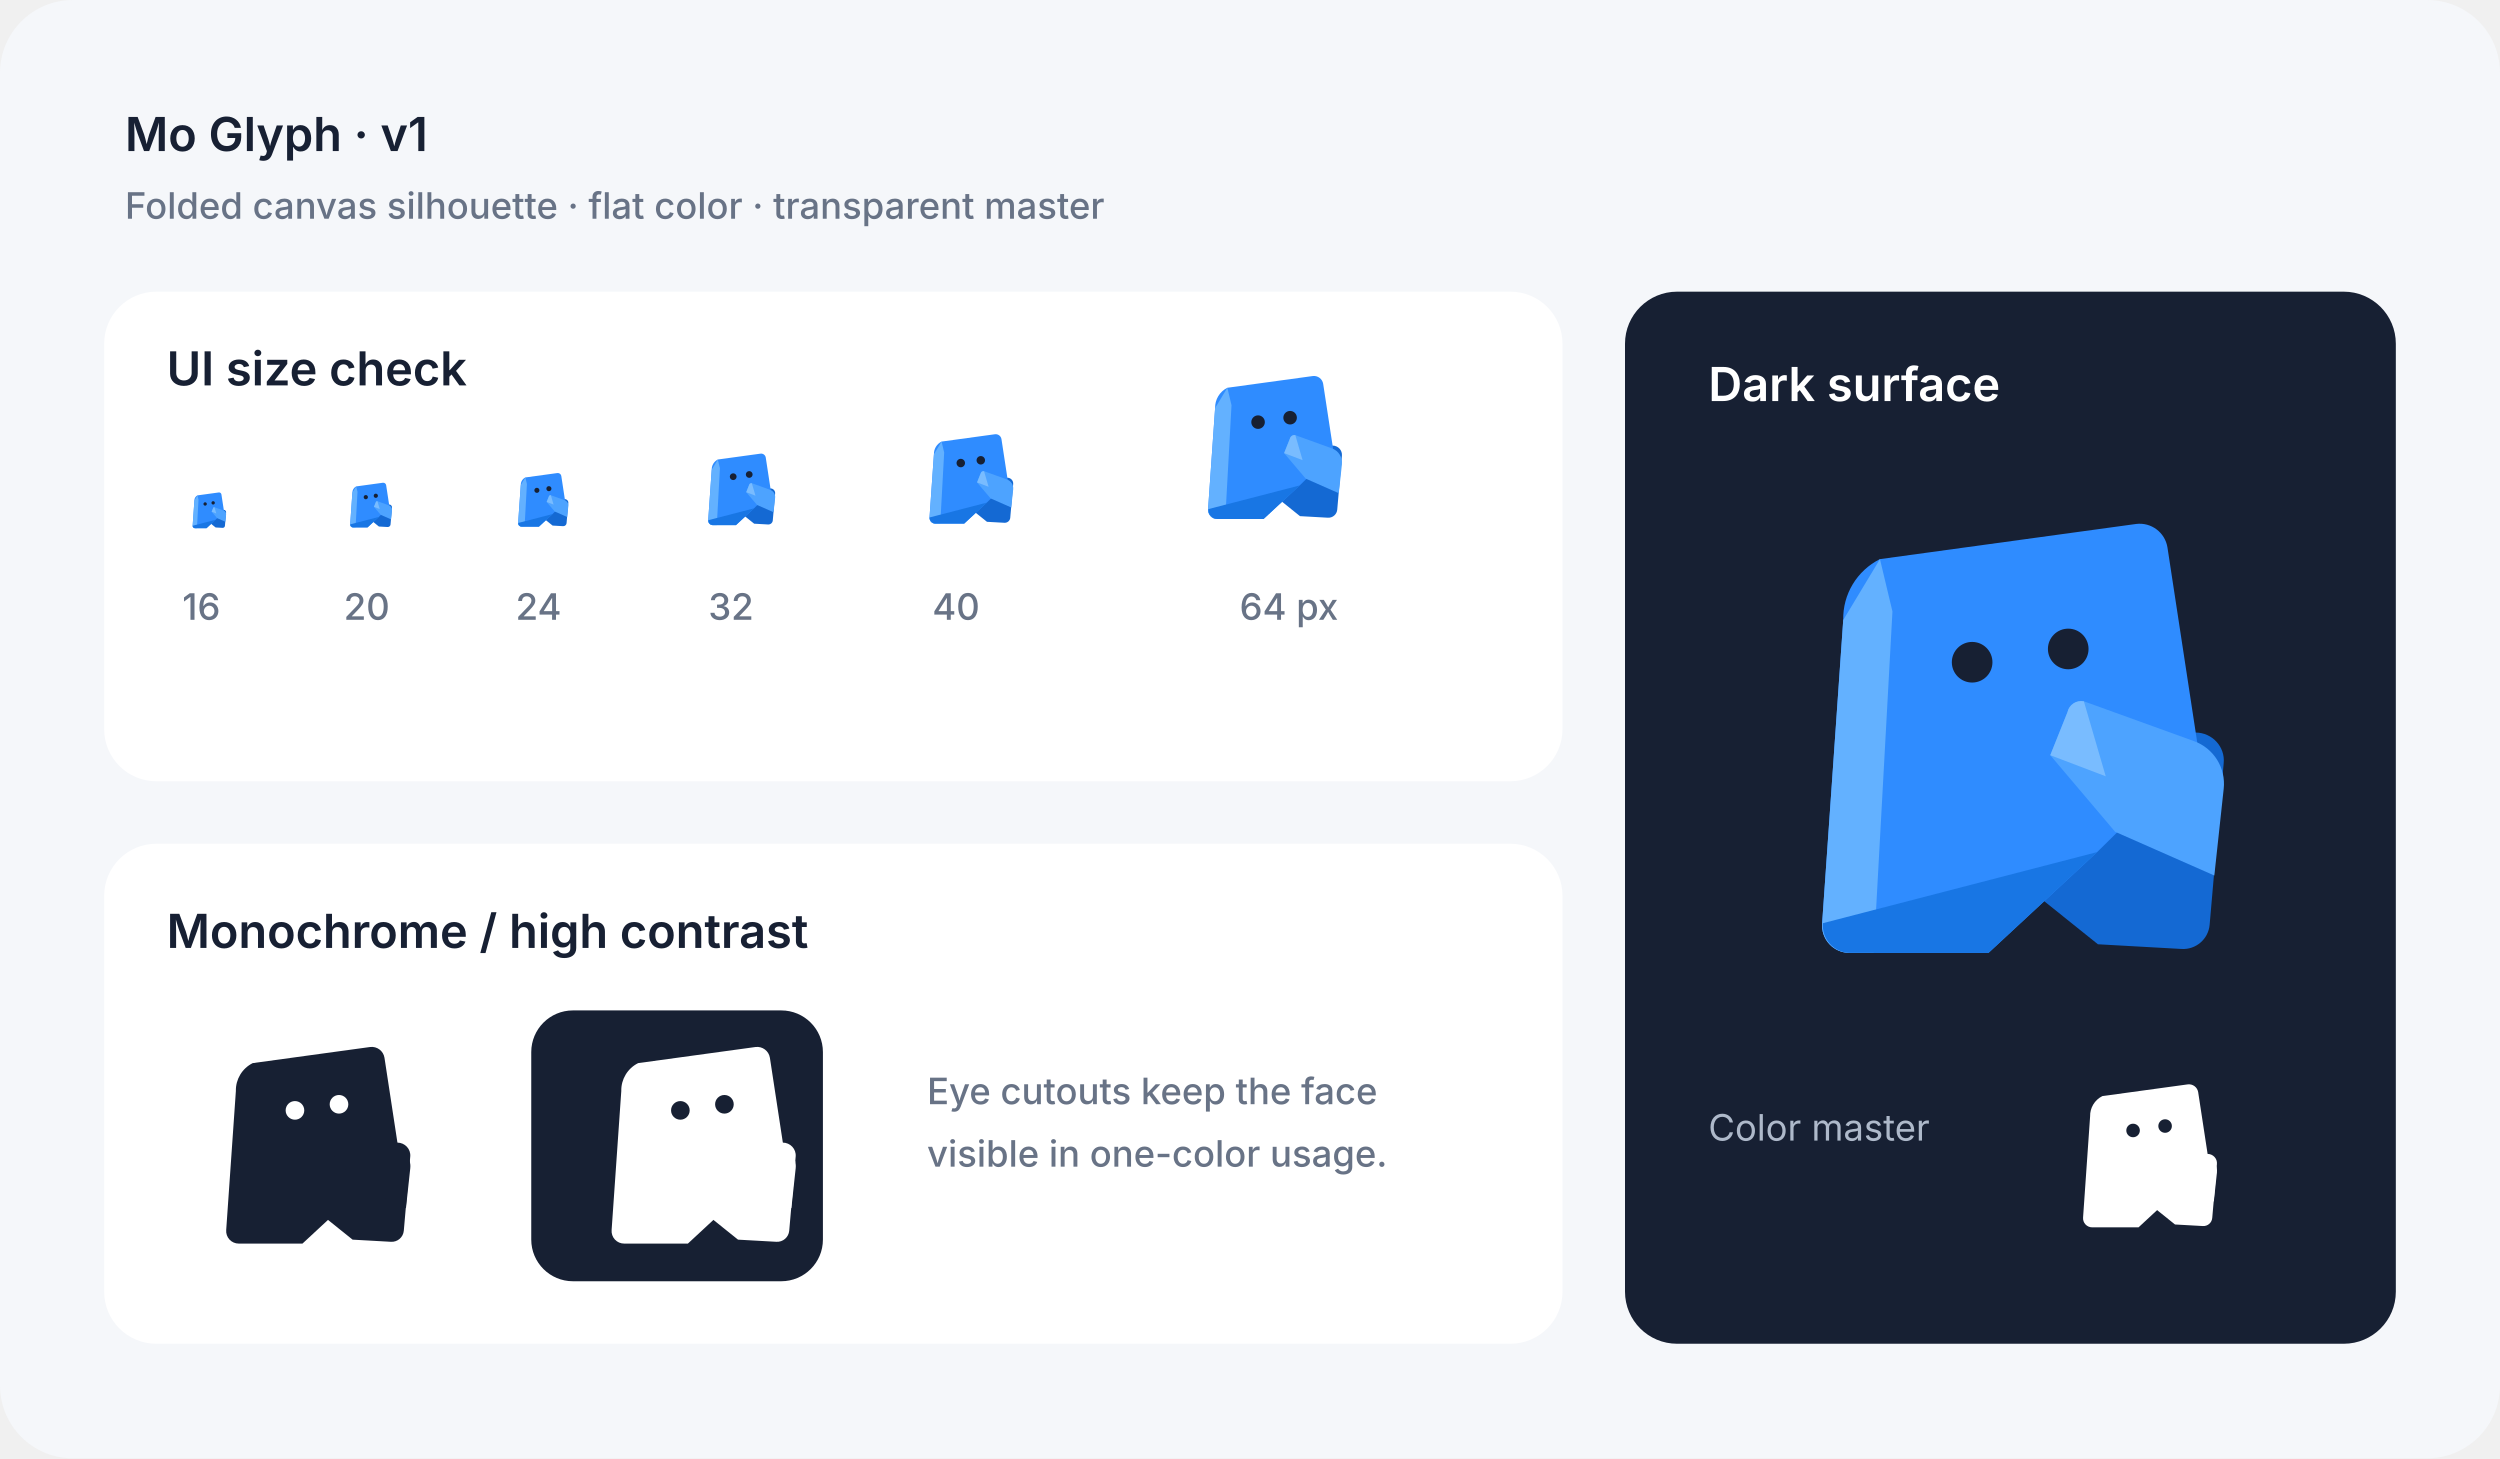
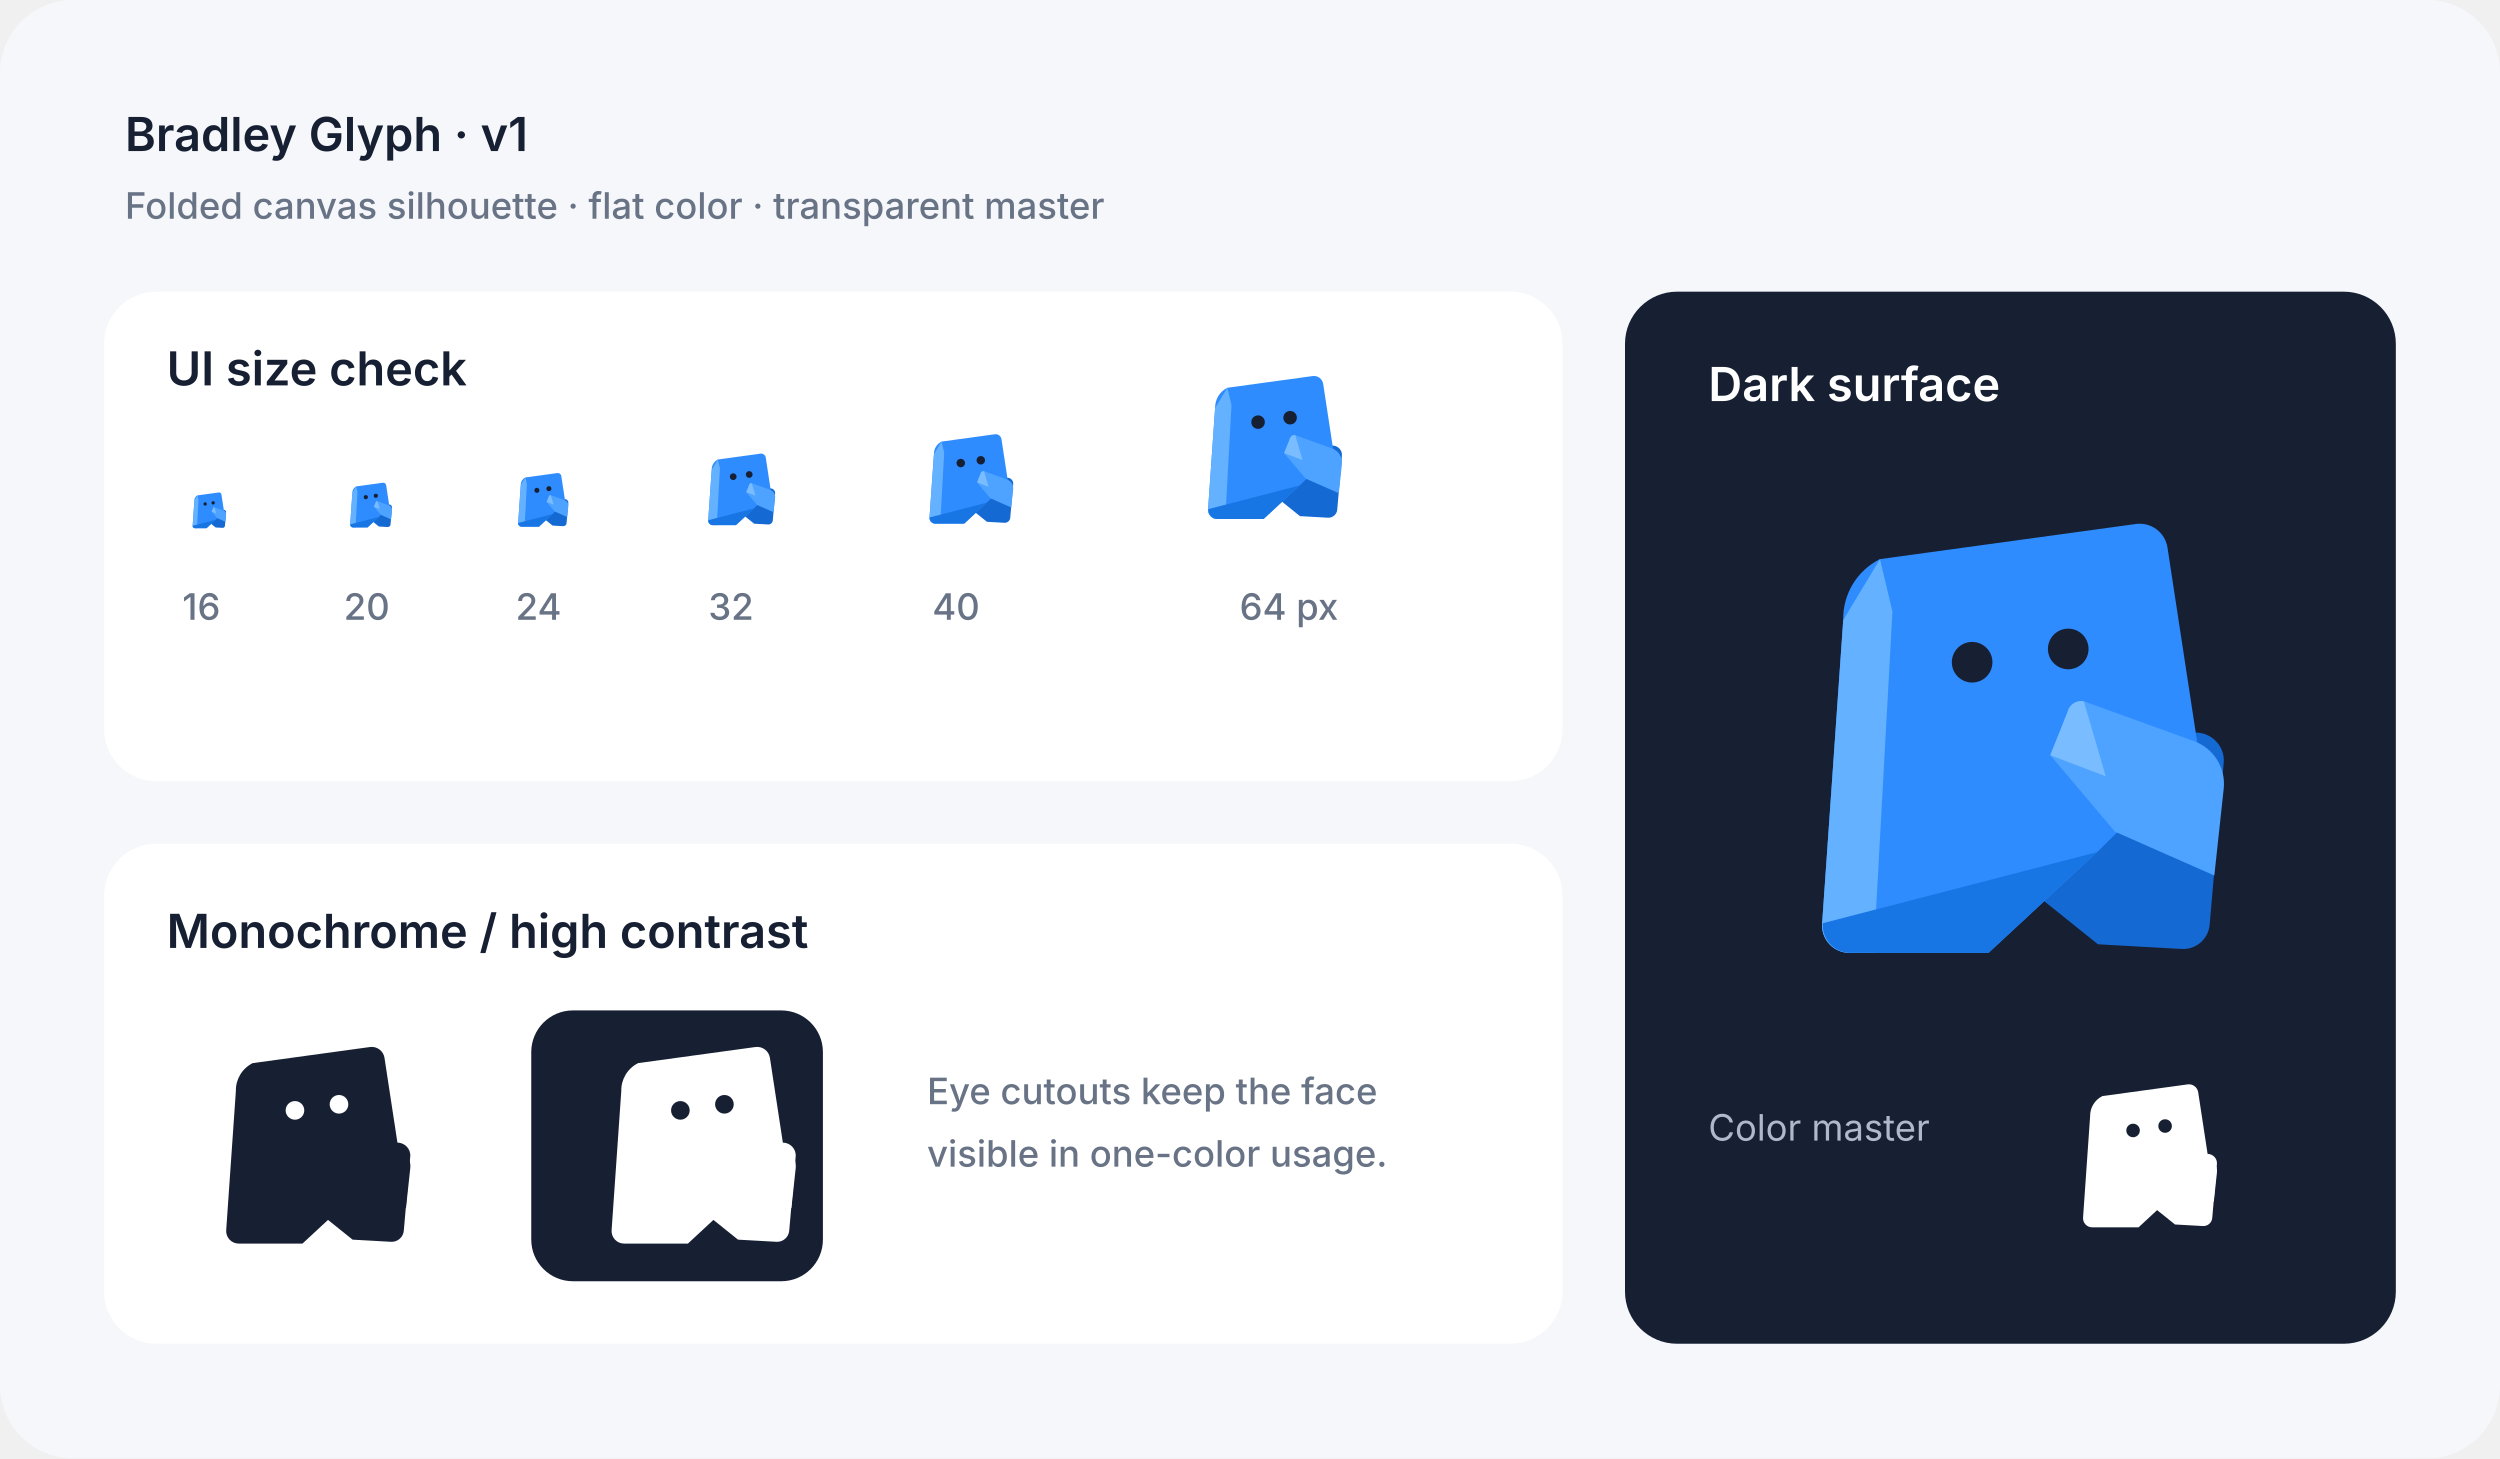
<svg xmlns="http://www.w3.org/2000/svg" viewBox="0 0 960 560" role="img" aria-labelledby="preview-title preview-desc">
  <defs>
-     <symbol id="mo-color" viewBox="0 0 64 64">
+     <symbol id="bradley-color" viewBox="0 0 64 64">
      <path d="M35.5 31.5 55.7 31.1c2.1 0 3.8 1.8 3.6 3.9l-1.8 20.7a3.4 3.4 0 0 1-3.6 3.1l-10.7-.6-10.6-8.5Z" fill="#1469D3" />
      <path d="M15.3 8.9 48.1 4.4a3.6 3.6 0 0 1 4 3l4 26.2-13 12.8-13.9 12.9H11.4a3.5 3.5 0 0 1-3.5-3.8l2.7-38.8a8.5 8.5 0 0 1 4.7-7.8Z" fill="#2F8CFF" />
      <path d="m15.3 8.9-4.7 7.8-2.7 38.8a3.5 3.5 0 0 0 3.5 3.8h3.1l2.4-43.7Z" fill="#63B1FF" />
      <path d="m8 55.5 35.1-9.1-13.9 12.9H11.4A3.5 3.5 0 0 1 8 55.5Z" fill="#1876E4" />
      <path d="m41.4 27.1 14.1 5.1a5.8 5.8 0 0 1 3.8 6.1l-1.2 11.1-12.7-5.6-8.3-9.8 2.2-5.5a1.8 1.8 0 0 1 2.1-1.4Z" fill="#4DA3FF" />
      <path d="m39.3 28.5-2.2 5.5 7.1 2.7-2.8-9.6a1.8 1.8 0 0 0-2.1 1.4Z" fill="#79BCFF" />
      <circle cx="27.1" cy="22.1" r="2.6" fill="#172033" />
      <circle cx="39.4" cy="20.4" r="2.6" fill="#172033" />
    </symbol>
-     <symbol id="mo-mono" viewBox="0 0 64 64">
+     <symbol id="bradley-mono" viewBox="0 0 64 64">
      <defs>
        <mask id="preview-eye-cutouts" maskUnits="userSpaceOnUse" x="0" y="0" width="64" height="64">
          <rect width="64" height="64" fill="#fff" />
          <circle cx="27.1" cy="22.1" r="2.6" fill="#000" />
          <circle cx="39.4" cy="20.4" r="2.6" fill="#000" />
        </mask>
      </defs>
      <g mask="url(#preview-eye-cutouts)">
        <path d="M35.5 31.5 55.7 31.1c2.1 0 3.8 1.8 3.6 3.9l-1.8 20.7a3.4 3.4 0 0 1-3.6 3.1l-10.7-.6-10.6-8.5Z" />
        <path d="M15.3 8.9 48.1 4.4a3.6 3.6 0 0 1 4 3l4 26.2-13 12.8-13.9 12.9H11.4a3.5 3.5 0 0 1-3.5-3.8l2.7-38.8a8.5 8.5 0 0 1 4.7-7.8Z" />
        <path d="m41.4 27.1 14.1 5.1a5.8 5.8 0 0 1 3.8 6.1l-1.2 11.1-12.7-5.6-8.3-9.8 2.2-5.5a1.8 1.8 0 0 1 2.1-1.4Z" />
      </g>
    </symbol>
    <style>
      .label { fill: #172033; font: 600 18px -apple-system, BlinkMacSystemFont, "Segoe UI", sans-serif; }
      .caption { fill: #687386; font: 500 14px -apple-system, BlinkMacSystemFont, "Segoe UI", sans-serif; }
    </style>
  </defs>
  <rect width="960" height="560" rx="28" fill="#F5F7FA" />
-   <text x="48" y="58" class="label" font-size="24">Mo Glyph · v1</text>
+   <text x="48" y="58" class="label" font-size="24">Bradley Glyph · v1</text>
  <text x="48" y="84" class="caption">Folded canvas silhouette · flat color · transparent master</text>
  <rect x="40" y="112" width="560" height="188" rx="20" fill="#fff" />
  <text x="64" y="148" class="label">UI size check</text>
  <g>
-     <use href="#mo-color" x="72" y="188" width="16" height="16" />
-     <use href="#mo-color" x="132" y="184" width="20" height="20" />
-     <use href="#mo-color" x="196" y="180" width="24" height="24" />
-     <use href="#mo-color" x="268" y="172" width="32" height="32" />
-     <use href="#mo-color" x="352" y="164" width="40" height="40" />
-     <use href="#mo-color" x="456" y="140" width="64" height="64" />
+     <use href="#bradley-color" x="72" y="188" width="16" height="16" />
+     <use href="#bradley-color" x="132" y="184" width="20" height="20" />
+     <use href="#bradley-color" x="196" y="180" width="24" height="24" />
+     <use href="#bradley-color" x="268" y="172" width="32" height="32" />
+     <use href="#bradley-color" x="352" y="164" width="40" height="40" />
+     <use href="#bradley-color" x="456" y="140" width="64" height="64" />
    <text x="70" y="238" class="caption">16</text>
    <text x="132" y="238" class="caption">20</text>
    <text x="198" y="238" class="caption">24</text>
    <text x="272" y="238" class="caption">32</text>
    <text x="358" y="238" class="caption">40</text>
    <text x="476" y="238" class="caption">64 px</text>
  </g>
  <rect x="624" y="112" width="296" height="404" rx="20" fill="#172033" />
  <text x="656" y="154" fill="#fff" font-family="-apple-system, BlinkMacSystemFont, 'Segoe UI', sans-serif" font-size="18" font-weight="600">Dark surface</text>
-   <use href="#mo-color" x="676" y="188" width="192" height="192" />
+   <use href="#bradley-color" x="676" y="188" width="192" height="192" />
  <text x="656" y="438" fill="#AEB9CA" font-family="-apple-system, BlinkMacSystemFont, 'Segoe UI', sans-serif" font-size="14">Color master</text>
-   <use href="#mo-mono" x="792" y="412" width="64" height="64" fill="#fff" />
+   <use href="#bradley-mono" x="792" y="412" width="64" height="64" fill="#fff" />
  <rect x="40" y="324" width="560" height="192" rx="20" fill="#fff" />
  <text x="64" y="364" class="label">Monochrome / high contrast</text>
-   <use href="#mo-mono" x="76" y="396" width="88" height="88" fill="#172033" />
+   <use href="#bradley-mono" x="76" y="396" width="88" height="88" fill="#172033" />
  <rect x="204" y="388" width="112" height="104" rx="16" fill="#172033" />
-   <use href="#mo-mono" x="224" y="396" width="88" height="88" fill="#fff" />
+   <use href="#bradley-mono" x="224" y="396" width="88" height="88" fill="#fff" />
  <text x="356" y="424" class="caption">Eye cutouts keep the face</text>
  <text x="356" y="448" class="caption">visible in one-color usage.</text>
</svg>
